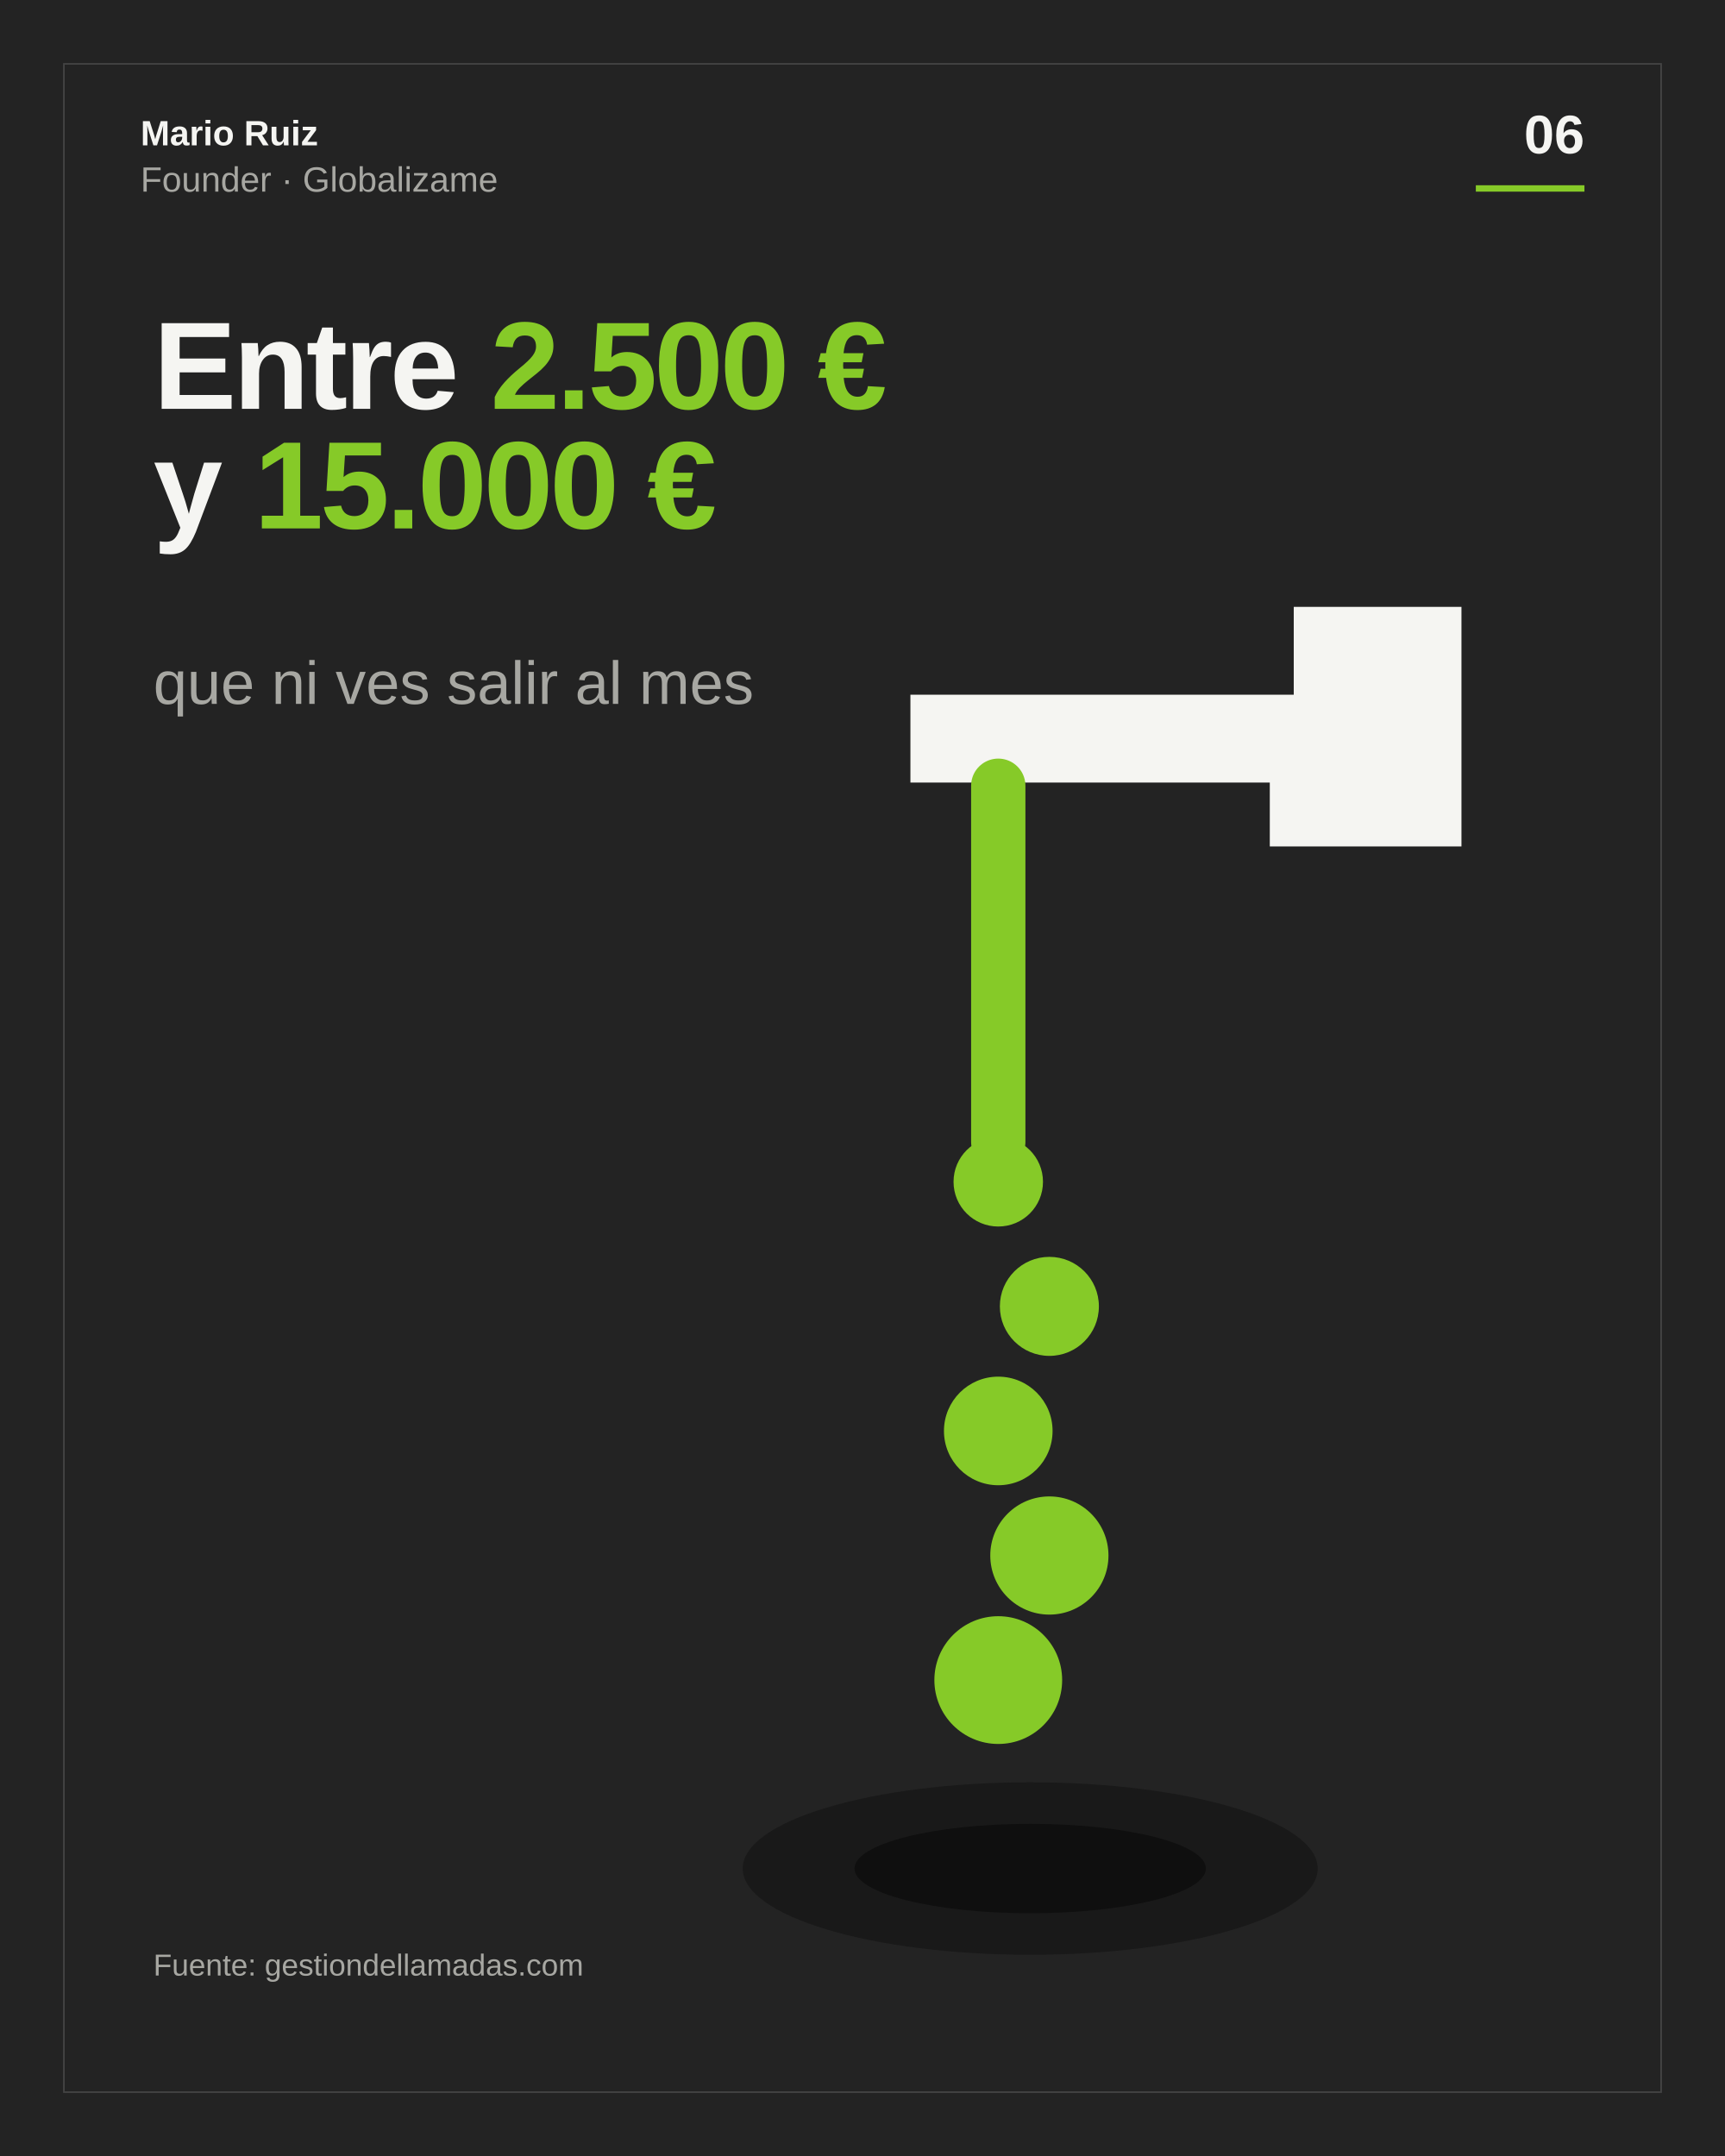
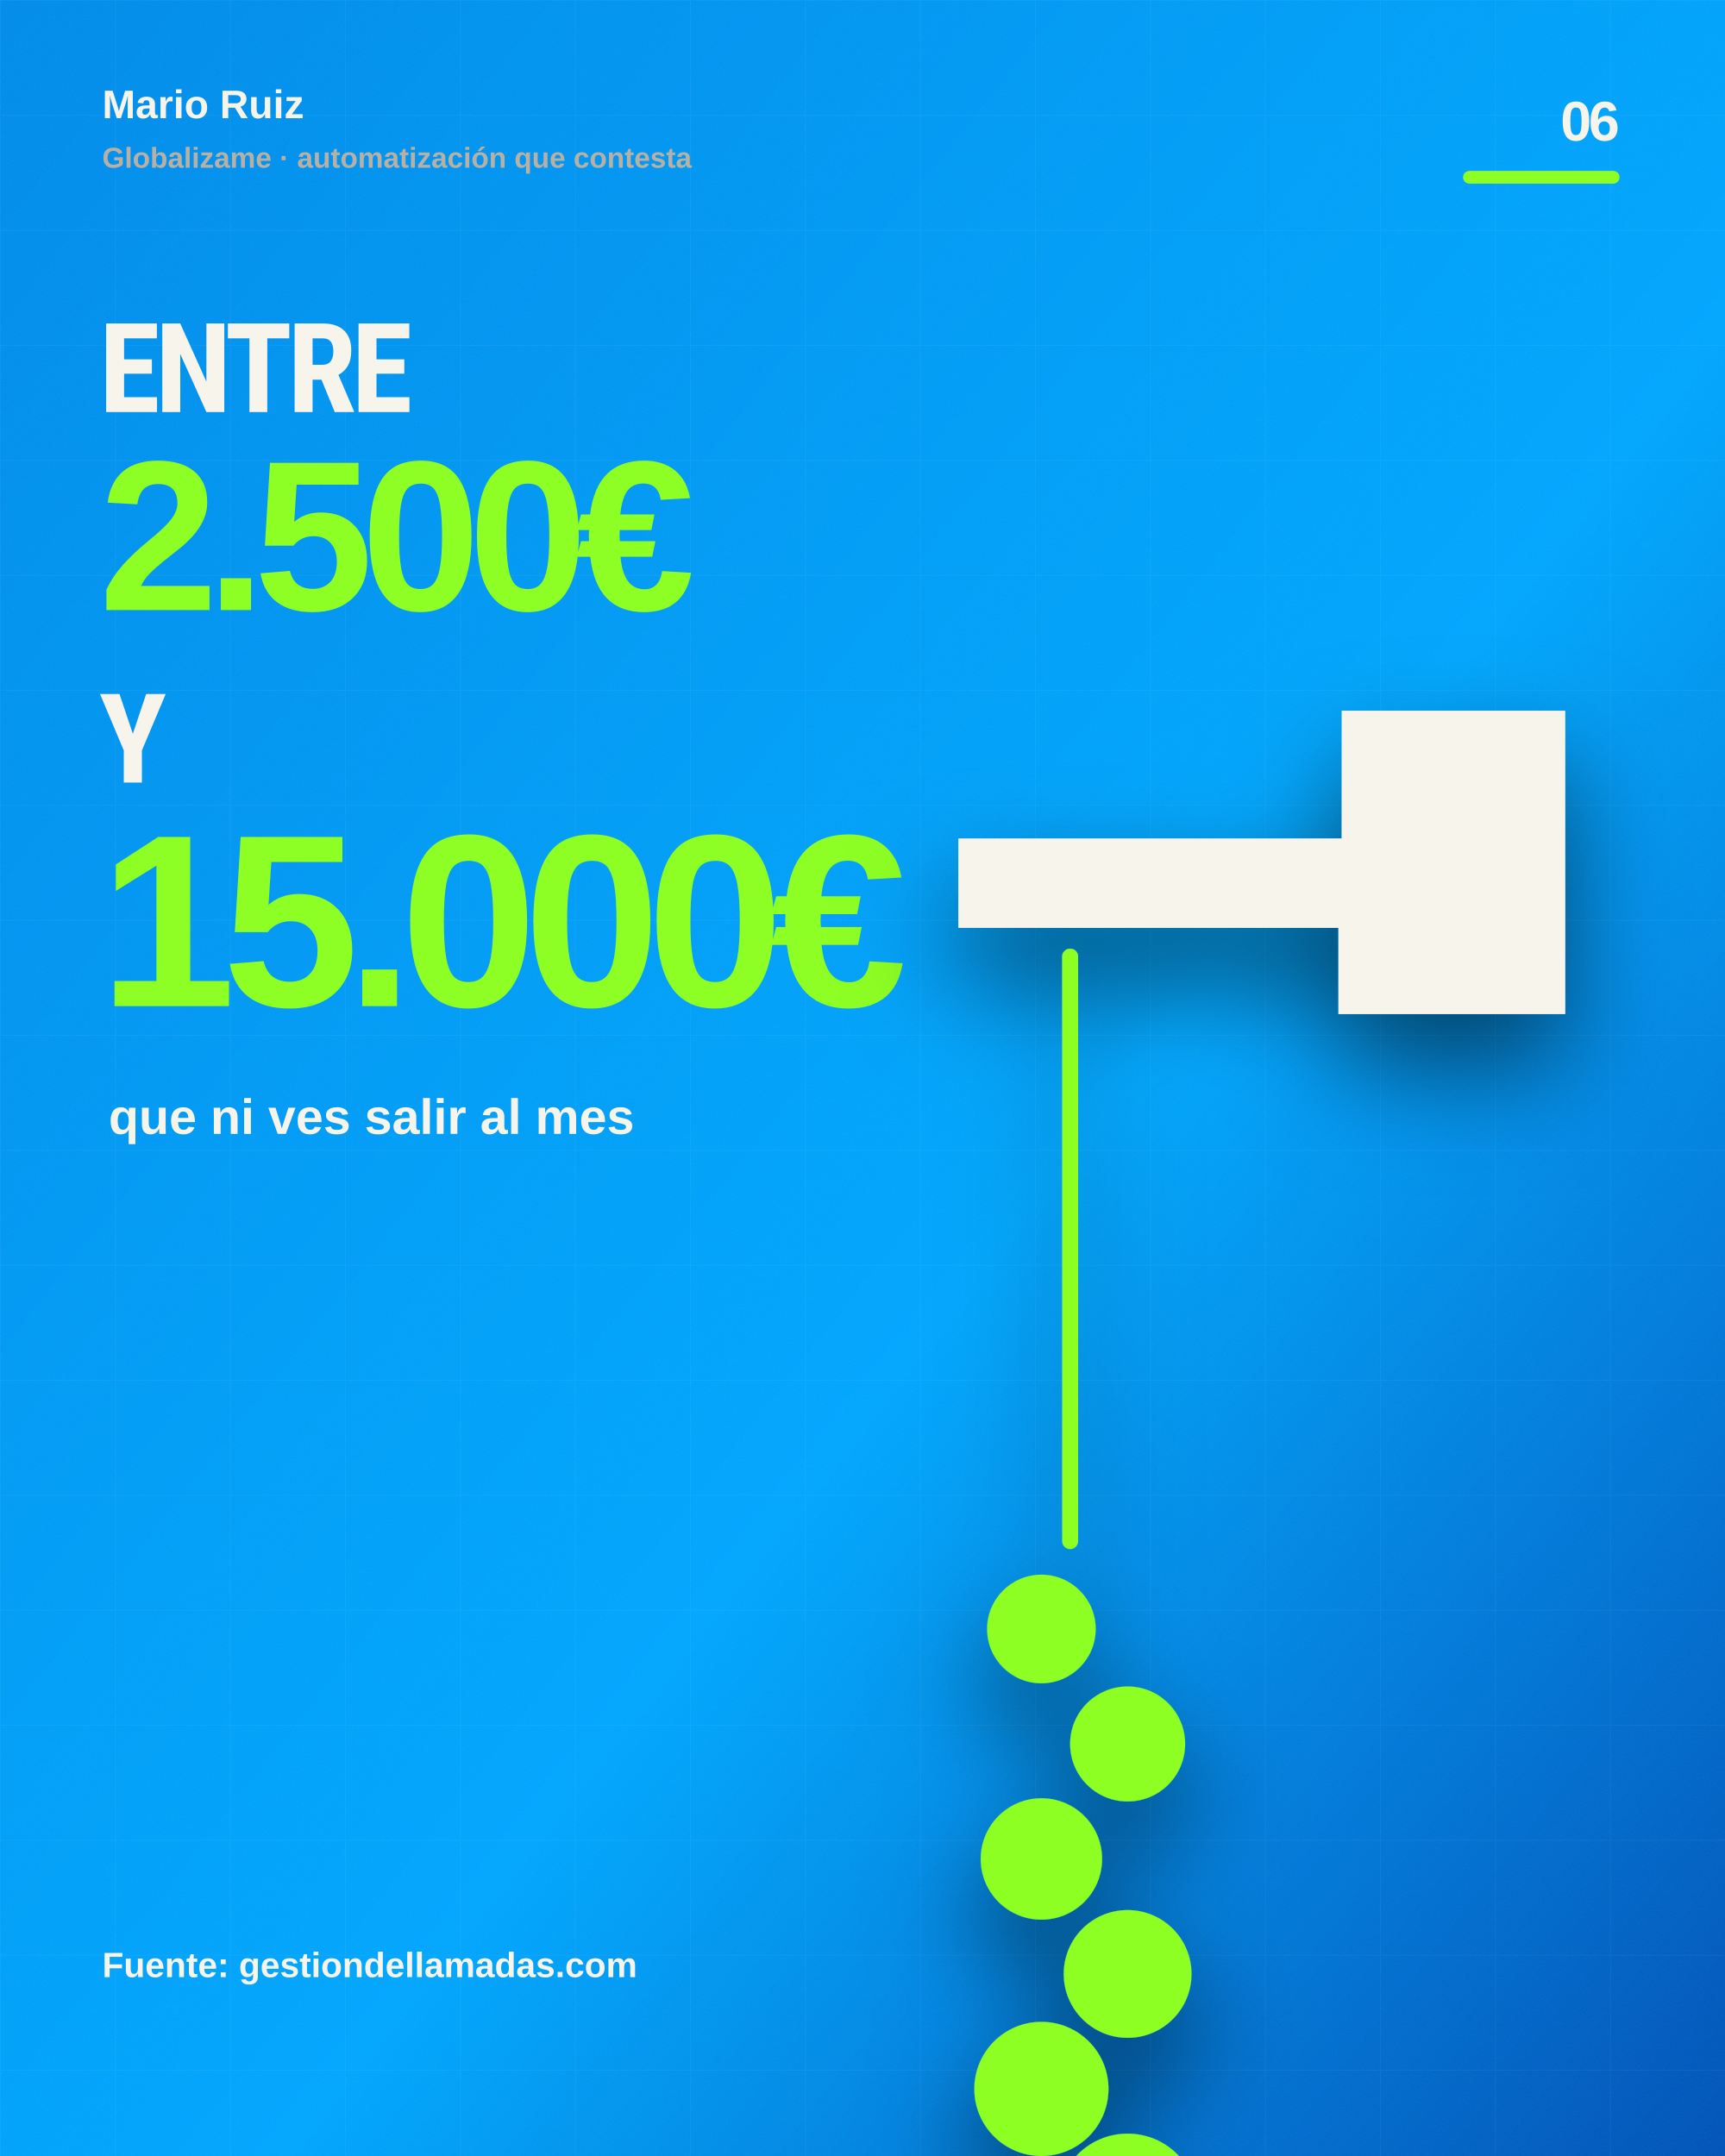
- <svg xmlns="http://www.w3.org/2000/svg" width="1080" height="1350" viewBox="0 0 1080 1350">
+ <svg xmlns="http://www.w3.org/2000/svg" width="1080" height="1350" viewBox="0 0 1080 1350" fill="#F7F4EC">
+   <defs>
+     <radialGradient id="glow" cx="50%" cy="42%" r="70%">
+       <stop offset="0%" stop-color="#8DFF24" stop-opacity=".55" />
+       <stop offset="42%" stop-color="#6129FF" stop-opacity=".24" />
+       <stop offset="100%" stop-color="#070707" stop-opacity="0" />
+     </radialGradient>
+     <linearGradient id="blueDrench" x1="0" y1="0" x2="1" y2="1">
+       <stop offset="0%" stop-color="#008CEB" />
+       <stop offset="58%" stop-color="#00A7FF" />
+       <stop offset="100%" stop-color="#0053B8" />
+     </linearGradient>
+     <linearGradient id="paperFade" x1="0" y1="0" x2="0" y2="1">
+       <stop offset="0%" stop-color="#F8F6EF" />
+       <stop offset="100%" stop-color="#D9D1C4" />
+     </linearGradient>
+     <filter id="softShadow" x="-30%" y="-30%" width="160%" height="160%">
+       <feDropShadow dx="0" dy="34" stdDeviation="34" flood-color="#000" flood-opacity=".55" />
+     </filter>
+     <filter id="hardShadow" x="-20%" y="-20%" width="150%" height="150%">
+       <feDropShadow dx="18" dy="24" stdDeviation="0" flood-color="#000" flood-opacity=".25" />
+     </filter>
+     <filter id="grain">
+       <feTurbulence type="fractalNoise" baseFrequency=".9" numOctaves="3" seed="12" />
+       <feColorMatrix type="saturate" values="0" />
+       <feComponentTransfer>
+         <feFuncA type="table" tableValues="0 .12" />
+       </feComponentTransfer>
+     </filter>
+     <pattern id="grid" width="72" height="72" patternUnits="userSpaceOnUse">
+       <path d="M72 0H0V72" fill="none" stroke="#FFFFFF" stroke-opacity=".12" stroke-width="1" />
+     </pattern>
+   </defs>
  <style>
-   .display{font-family:"Aptos Display",Arial,sans-serif;font-weight:800;letter-spacing:-3px;fill:#F5F5F2}
-   .headline{font-family:"Aptos Display",Arial,sans-serif;font-weight:750;letter-spacing:-2px;fill:#F5F5F2}
-   .body{font-family:Aptos,Arial,sans-serif;font-weight:500;fill:#F5F5F2}
-   .meta{font-family:Aptos,Arial,sans-serif;font-size:22px;font-weight:500;fill:#F5F5F2}
-   .strong{font-weight:700}.muted{fill:#A7A7A2}.green{fill:#86CA28}
-   .count{font-family:"Aptos Display",Arial,sans-serif;font-size:34px;font-weight:800;fill:#F5F5F2}
-   .source{font-family:Aptos,Arial,sans-serif;font-size:19px;fill:#A7A7A2}
-   .line{stroke:#86CA28;stroke-width:5;fill:none}.dim{stroke:#444444;stroke-width:4;fill:none}
+     .display{font-family:"Arial Black","Impact","Aptos Display",Arial,sans-serif;font-weight:900;letter-spacing:-.055em}
+     .condensed{font-family:"Arial Narrow","Roboto Condensed","Aptos",Arial,sans-serif;font-weight:900;letter-spacing:-.04em}
+     .body{font-family:Aptos,Arial,sans-serif;font-weight:600}
+     .small{font-family:Aptos,Arial,sans-serif;font-weight:700}
+     .accent{fill:#8DFF24}
+     .dark{fill:#070707}
+     .paper{fill:#EDE8DA}
+     .stroke{stroke:#8DFF24;stroke-width:10;fill:none;stroke-linecap:round;stroke-linejoin:round}
  </style>
-   <rect width="1080" height="1350" fill="#232323" />
-   <rect x="40" y="40" width="1000" height="1270" fill="none" stroke="#444444" />
-   <text x="88" y="91" class="meta strong">Mario Ruiz</text>
-   <text x="88" y="120" class="meta muted">Founder · Globalizame</text>
-   <text x="992" y="96" text-anchor="end" class="count">06</text>
-   <rect x="924" y="116" width="68" height="4" fill="#86CA28" />
-   <text x="96" y="256" text-anchor="start" class="headline" font-size="78">Entre <tspan class="green">2.500 €</tspan>
+   <rect width="1080" height="1350" fill="url(#blueDrench)" />
+   <rect width="1080" height="1350" fill="url(#grid)" opacity=".42" />
+   <rect width="1080" height="1350" filter="url(#grain)" opacity=".45" />
+   <g>
+     <text x="64" y="74" class="body" font-size="25" fill="#F7F4EC">Mario Ruiz</text>
+     <text x="64" y="105" class="small" font-size="18" fill="#B8B0A3">Globalizame · automatización que contesta</text>
+     <text x="1014" y="88" text-anchor="end" class="display" font-size="35" fill="#F7F4EC">06</text>
+     <rect x="916" y="107" width="98" height="8" rx="4" fill="#8DFF24" />
+   </g>
+   <text x="62" y="258" class="condensed" font-size="78">ENTRE</text>
+   <text x="62" y="382" class="display accent" font-size="134">2.500€</text>
+   <text x="62" y="490" class="condensed" font-size="78">Y</text>
+   <text x="62" y="630" class="display accent" font-size="154">15.000€</text>
+   <text x="68" y="710" class="body" font-size="31" fill="#F7F4EC">
+     <tspan x="68" dy="0">que ni ves salir al mes</tspan>
  </text>
-   <text x="96" y="330.88" text-anchor="start" class="headline" font-size="78">y <tspan class="green">15.000 €</tspan>
-   </text>
-   <text x="96" y="440.76" class="body muted" font-size="38">
-     <tspan x="96" dy="0">que ni ves salir al mes</tspan>
-   </text>
-   <g transform="translate(570 380)">
-     <path d="M0 55 H240 V0 H345 V150 H225 V110 H0Z" fill="#F5F5F2" />
-     <path d="M55 112 C55 222 55 265 55 335" stroke="#86CA28" stroke-width="34" stroke-linecap="round" />
-     <circle cx="55" cy="360" r="28" fill="#86CA28" />
-     <circle cx="87" cy="438" r="31" fill="#86CA28" />
-     <circle cx="55" cy="516" r="34" fill="#86CA28" />
-     <circle cx="87" cy="594" r="37" fill="#86CA28" />
-     <circle cx="55" cy="672" r="40" fill="#86CA28" />
-     <ellipse cx="75" cy="790" rx="180" ry="54" fill="#191919" />
-     <ellipse cx="75" cy="790" rx="110" ry="28" fill="#0F0F0F" />
+   <g transform="translate(600 445)" filter="url(#softShadow)">
+     <path d="M0 80h240V0h140v190H238v-54H0Z" fill="#F7F4EC" />
+     <path d="M70 154C70 310 70 410 70 520" class="stroke" stroke-width="34" />
+     <circle cx="52" cy="575" r="34" fill="#8DFF24" />
+     <circle cx="106" cy="647" r="36" fill="#8DFF24" />
+     <circle cx="52" cy="719" r="38" fill="#8DFF24" />
+     <circle cx="106" cy="791" r="40" fill="#8DFF24" />
+     <circle cx="52" cy="863" r="42" fill="#8DFF24" />
+     <circle cx="106" cy="935" r="44" fill="#8DFF24" />
+     <ellipse cx="88" cy="1040" rx="210" ry="62" fill="#050505" opacity=".72" />
  </g>
-   <text x="96" y="1237" class="source">Fuente: gestiondellamadas.com</text>
+   <text x="64" y="1238" class="small" font-size="22">Fuente: gestiondellamadas.com</text>
</svg>
